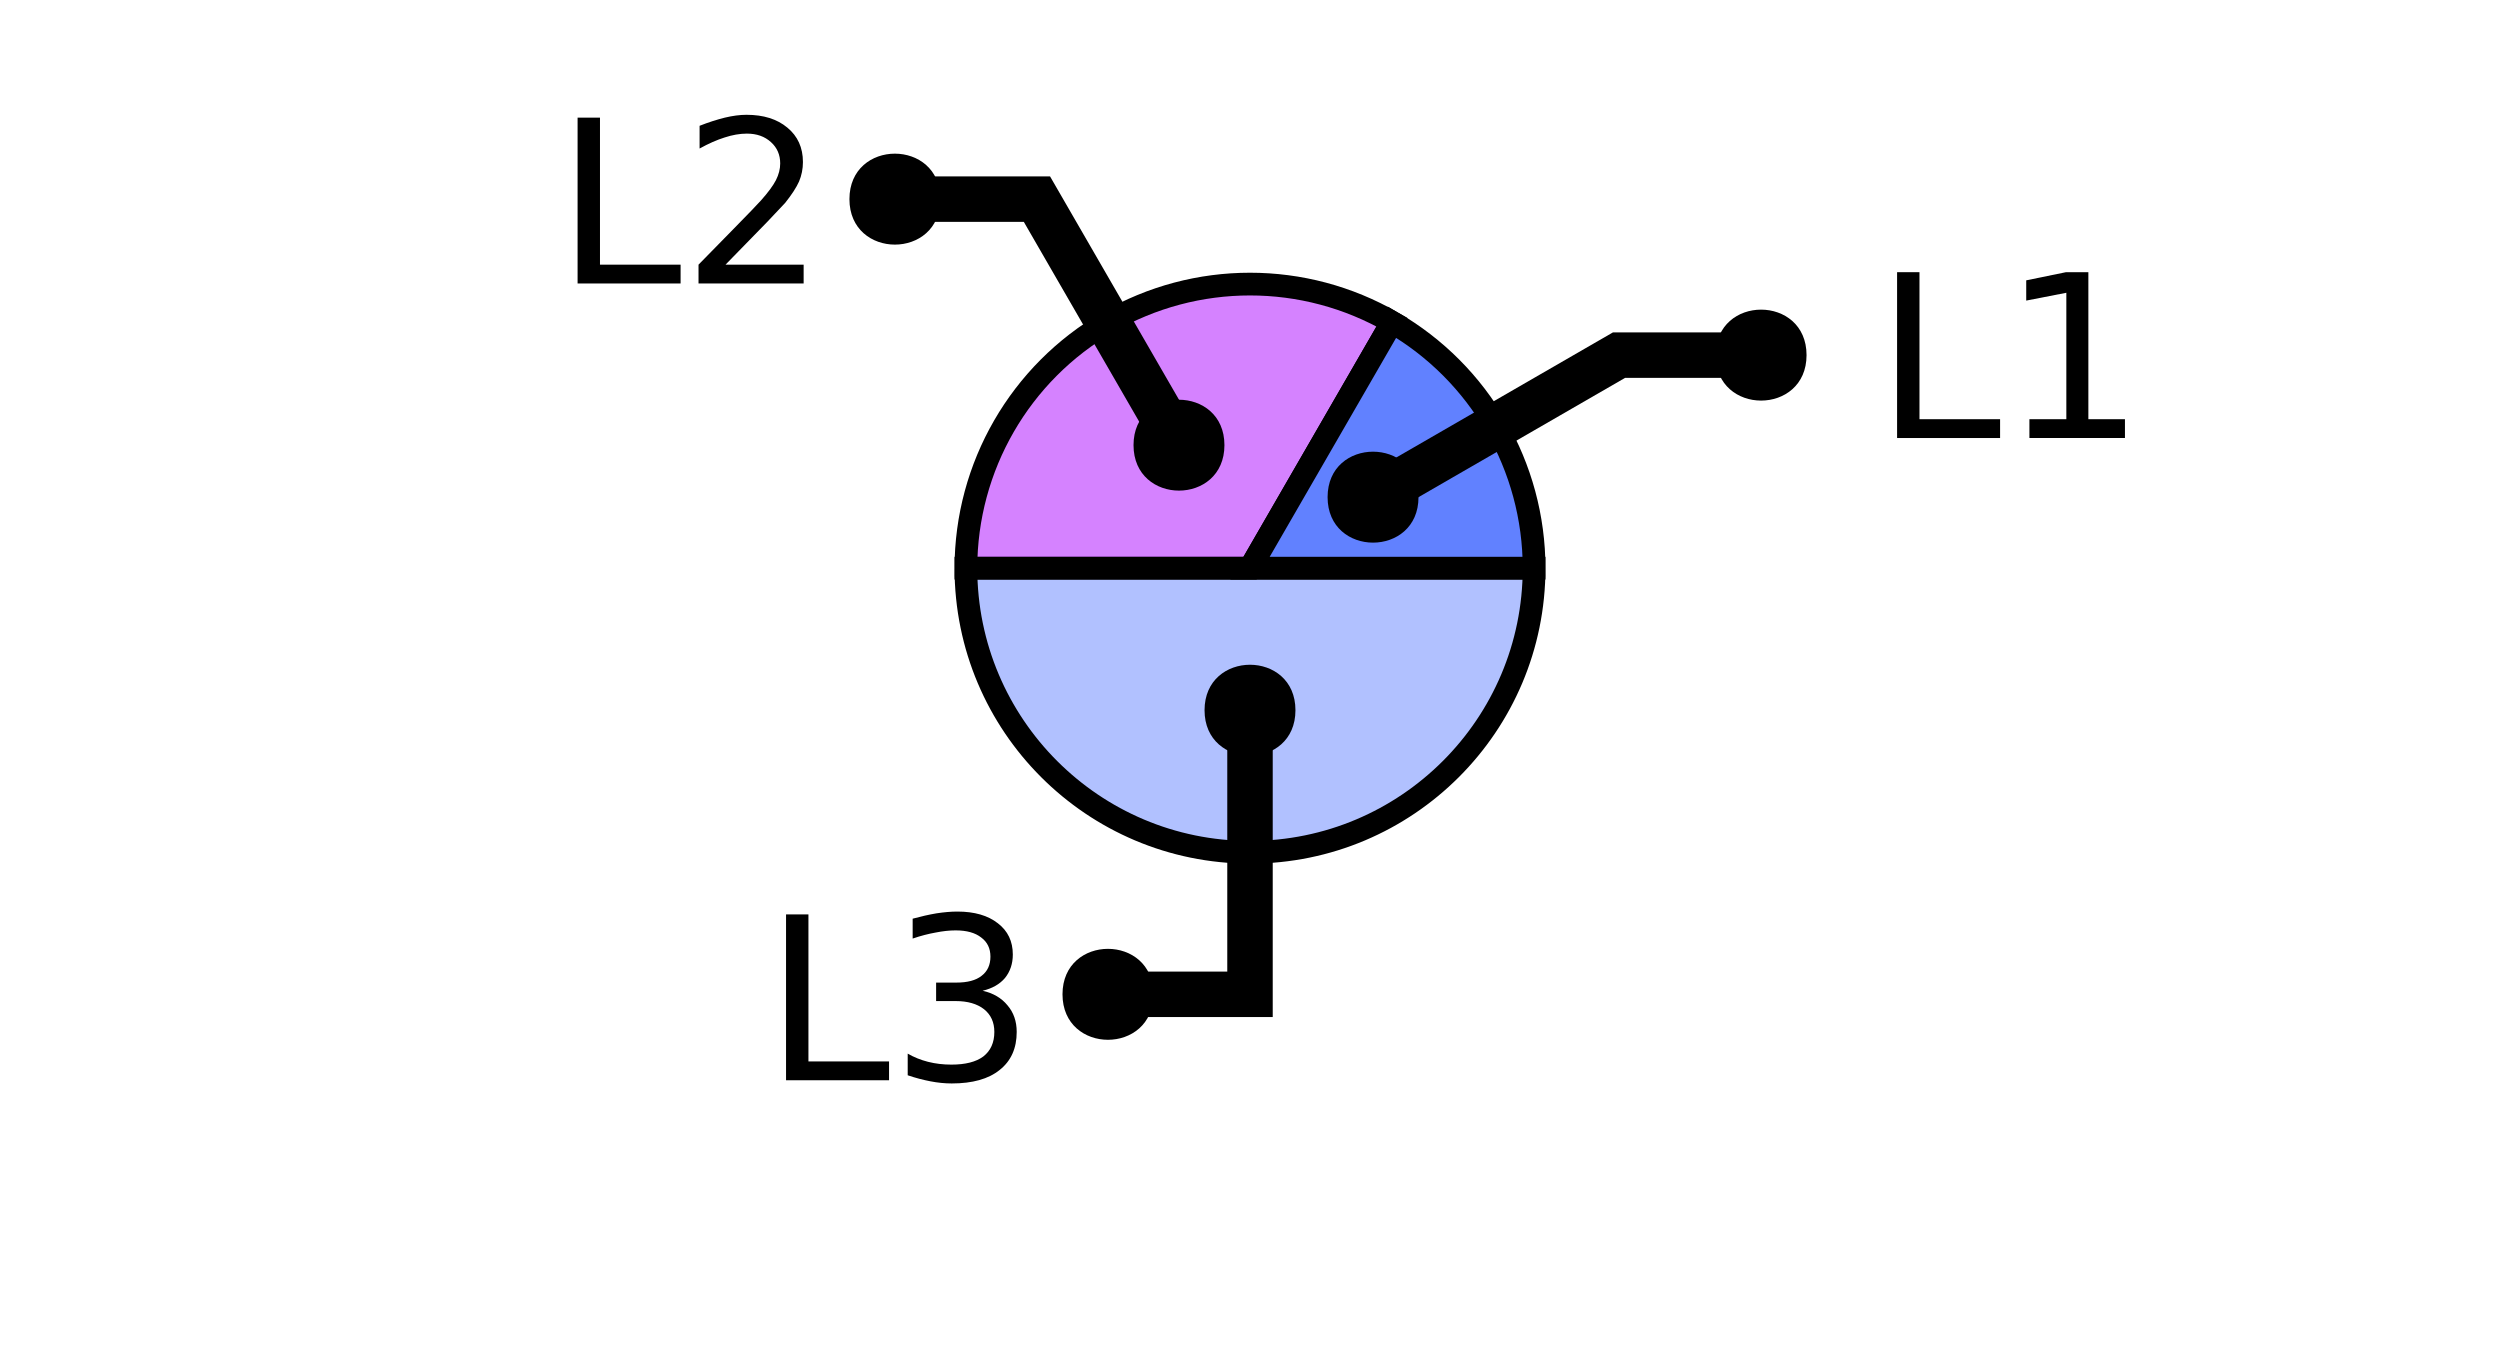
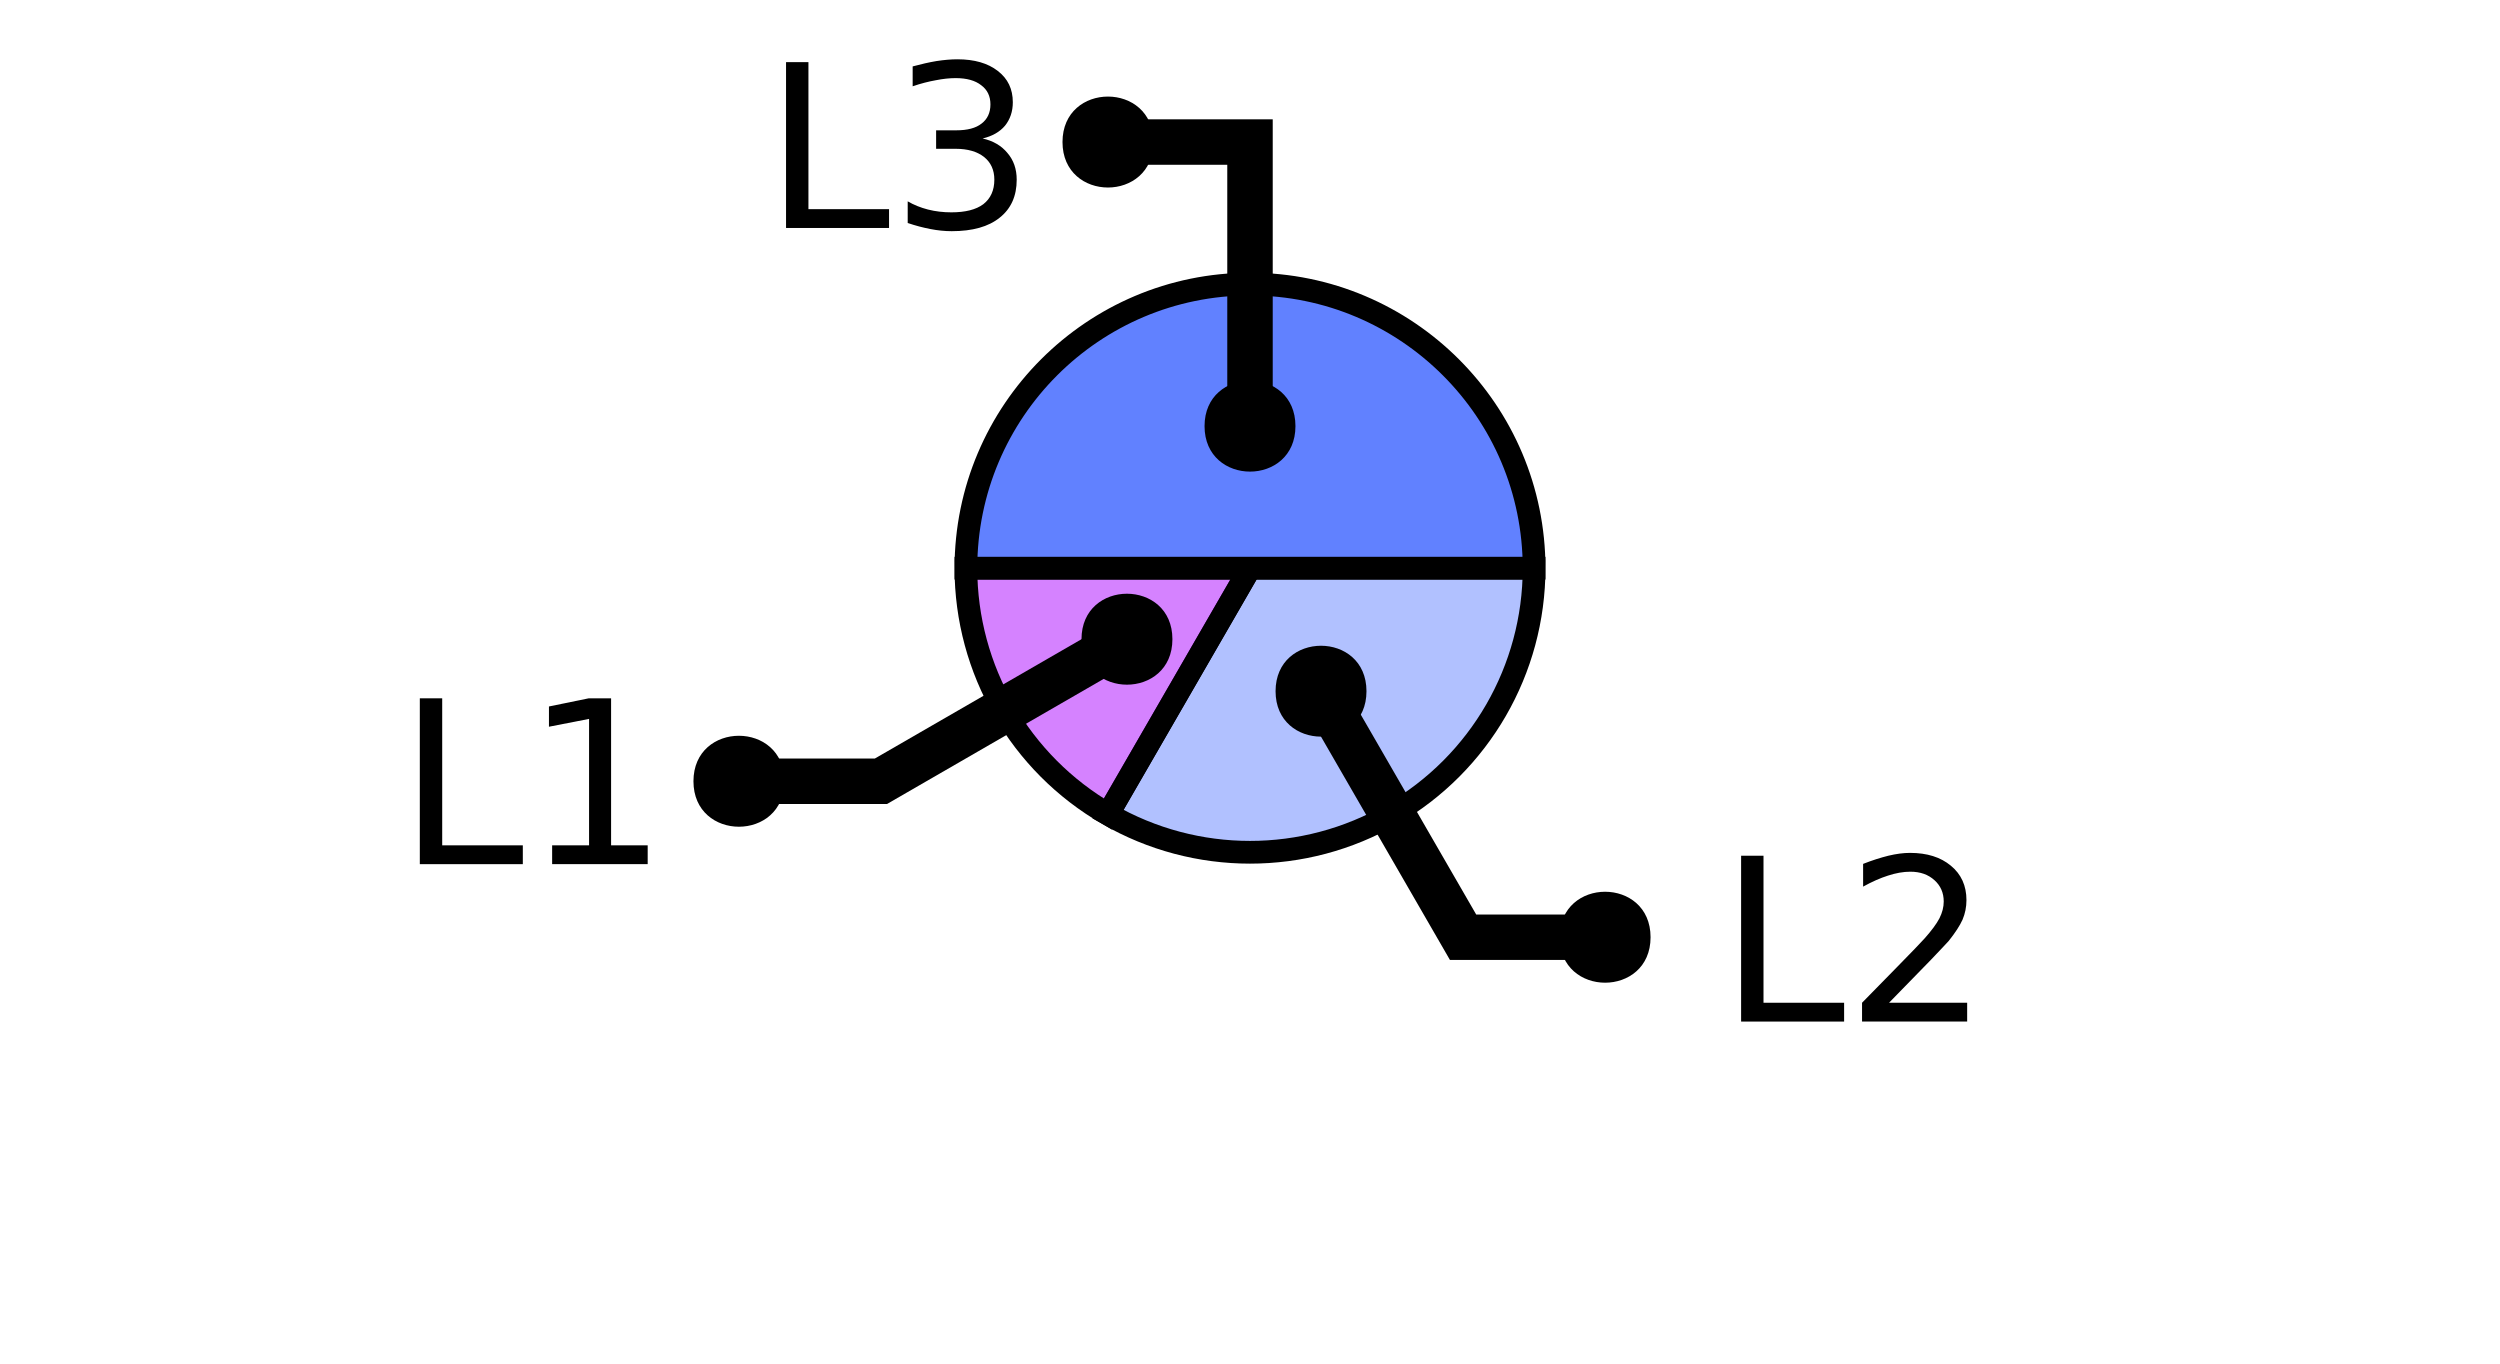
<svg xmlns="http://www.w3.org/2000/svg" xmlns:xlink="http://www.w3.org/1999/xlink" width="110pt" height="60pt" viewBox="0 0 110 60" version="1.1">
  <defs>
    <g>
      <symbol overflow="visible" id="glyph0-0">
        <path style="stroke:none;" d="M 0.5 1.766 L 0.5 -7.047 L 5.5 -7.047 L 5.5 1.766 Z M 1.062 1.219 L 4.938 1.219 L 4.938 -6.484 L 1.062 -6.484 Z M 1.062 1.219 " />
      </symbol>
      <symbol overflow="visible" id="glyph0-1">
        <path style="stroke:none;" d="M 0.984 -7.297 L 1.969 -7.297 L 1.969 -0.828 L 5.516 -0.828 L 5.516 0 L 0.984 0 Z M 0.984 -7.297 " />
      </symbol>
      <symbol overflow="visible" id="glyph0-2">
-         <path style="stroke:none;" d="M 4.062 -3.938 C 4.531 -3.832 4.895 -3.617 5.156 -3.297 C 5.426 -2.984 5.562 -2.594 5.562 -2.125 C 5.562 -1.406 5.312 -0.848 4.812 -0.453 C 4.32 -0.055 3.617 0.141 2.703 0.141 C 2.398 0.141 2.086 0.109 1.766 0.047 C 1.441 -0.016 1.109 -0.102 0.766 -0.219 L 0.766 -1.172 C 1.035 -1.016 1.332 -0.895 1.656 -0.812 C 1.988 -0.727 2.332 -0.688 2.688 -0.688 C 3.301 -0.688 3.77 -0.805 4.094 -1.047 C 4.414 -1.297 4.578 -1.656 4.578 -2.125 C 4.578 -2.551 4.426 -2.883 4.125 -3.125 C 3.82 -3.363 3.406 -3.484 2.875 -3.484 L 2.016 -3.484 L 2.016 -4.297 L 2.906 -4.297 C 3.395 -4.297 3.766 -4.395 4.016 -4.594 C 4.273 -4.789 4.406 -5.07 4.406 -5.438 C 4.406 -5.801 4.27 -6.082 4 -6.281 C 3.738 -6.488 3.363 -6.594 2.875 -6.594 C 2.602 -6.594 2.312 -6.562 2 -6.5 C 1.688 -6.445 1.348 -6.359 0.984 -6.234 L 0.984 -7.109 C 1.359 -7.211 1.707 -7.289 2.031 -7.344 C 2.363 -7.395 2.672 -7.422 2.953 -7.422 C 3.703 -7.422 4.297 -7.25 4.734 -6.906 C 5.172 -6.57 5.391 -6.113 5.391 -5.531 C 5.391 -5.125 5.273 -4.781 5.047 -4.5 C 4.816 -4.227 4.488 -4.039 4.062 -3.938 Z M 4.062 -3.938 " />
+         <path style="stroke:none;" d="M 1.922 -0.828 L 5.359 -0.828 L 5.359 0 L 0.734 0 L 0.734 -0.828 C 1.109 -1.211 1.617 -1.734 2.266 -2.391 C 2.91 -3.047 3.316 -3.469 3.484 -3.656 C 3.797 -4.008 4.016 -4.305 4.141 -4.547 C 4.266 -4.797 4.328 -5.039 4.328 -5.281 C 4.328 -5.664 4.191 -5.977 3.922 -6.219 C 3.648 -6.469 3.297 -6.594 2.859 -6.594 C 2.547 -6.594 2.219 -6.535 1.875 -6.422 C 1.539 -6.316 1.176 -6.156 0.781 -5.938 L 0.781 -6.938 C 1.176 -7.094 1.547 -7.211 1.891 -7.297 C 2.234 -7.379 2.551 -7.422 2.844 -7.422 C 3.594 -7.422 4.191 -7.234 4.641 -6.859 C 5.098 -6.484 5.328 -5.977 5.328 -5.344 C 5.328 -5.039 5.27 -4.754 5.156 -4.484 C 5.039 -4.223 4.836 -3.91 4.547 -3.547 C 4.461 -3.453 4.203 -3.176 3.766 -2.719 C 3.328 -2.27 2.711 -1.641 1.922 -0.828 Z M 1.922 -0.828 " />
      </symbol>
      <symbol overflow="visible" id="glyph0-3">
-         <path style="stroke:none;" d="M 1.922 -0.828 L 5.359 -0.828 L 5.359 0 L 0.734 0 L 0.734 -0.828 C 1.109 -1.211 1.617 -1.734 2.266 -2.391 C 2.91 -3.047 3.316 -3.469 3.484 -3.656 C 3.797 -4.008 4.016 -4.305 4.141 -4.547 C 4.266 -4.797 4.328 -5.039 4.328 -5.281 C 4.328 -5.664 4.191 -5.977 3.922 -6.219 C 3.648 -6.469 3.297 -6.594 2.859 -6.594 C 2.547 -6.594 2.219 -6.535 1.875 -6.422 C 1.539 -6.316 1.176 -6.156 0.781 -5.938 L 0.781 -6.938 C 1.176 -7.094 1.547 -7.211 1.891 -7.297 C 2.234 -7.379 2.551 -7.422 2.844 -7.422 C 3.594 -7.422 4.191 -7.234 4.641 -6.859 C 5.098 -6.484 5.328 -5.977 5.328 -5.344 C 5.328 -5.039 5.27 -4.754 5.156 -4.484 C 5.039 -4.223 4.836 -3.91 4.547 -3.547 C 4.461 -3.453 4.203 -3.176 3.766 -2.719 C 3.328 -2.27 2.711 -1.641 1.922 -0.828 Z M 1.922 -0.828 " />
+         <path style="stroke:none;" d="M 1.234 -0.828 L 2.859 -0.828 L 2.859 -6.391 L 1.094 -6.047 L 1.094 -6.938 L 2.844 -7.297 L 3.828 -7.297 L 3.828 -0.828 L 5.438 -0.828 L 5.438 0 L 1.234 0 Z M 1.234 -0.828 " />
      </symbol>
      <symbol overflow="visible" id="glyph0-4">
-         <path style="stroke:none;" d="M 1.234 -0.828 L 2.859 -0.828 L 2.859 -6.391 L 1.094 -6.047 L 1.094 -6.938 L 2.844 -7.297 L 3.828 -7.297 L 3.828 -0.828 L 5.438 -0.828 L 5.438 0 L 1.234 0 Z M 1.234 -0.828 " />
+         <path style="stroke:none;" d="M 4.062 -3.938 C 4.531 -3.832 4.895 -3.617 5.156 -3.297 C 5.426 -2.984 5.562 -2.594 5.562 -2.125 C 5.562 -1.406 5.312 -0.848 4.812 -0.453 C 4.32 -0.055 3.617 0.141 2.703 0.141 C 2.398 0.141 2.086 0.109 1.766 0.047 C 1.441 -0.016 1.109 -0.102 0.766 -0.219 L 0.766 -1.172 C 1.035 -1.016 1.332 -0.895 1.656 -0.812 C 1.988 -0.727 2.332 -0.688 2.688 -0.688 C 3.301 -0.688 3.77 -0.805 4.094 -1.047 C 4.414 -1.297 4.578 -1.656 4.578 -2.125 C 4.578 -2.551 4.426 -2.883 4.125 -3.125 C 3.82 -3.363 3.406 -3.484 2.875 -3.484 L 2.016 -3.484 L 2.016 -4.297 L 2.906 -4.297 C 3.395 -4.297 3.766 -4.395 4.016 -4.594 C 4.273 -4.789 4.406 -5.07 4.406 -5.438 C 4.406 -5.801 4.27 -6.082 4 -6.281 C 3.738 -6.488 3.363 -6.594 2.875 -6.594 C 2.602 -6.594 2.312 -6.562 2 -6.5 C 1.688 -6.445 1.348 -6.359 0.984 -6.234 L 0.984 -7.109 C 1.359 -7.211 1.707 -7.289 2.031 -7.344 C 2.363 -7.395 2.672 -7.422 2.953 -7.422 C 3.703 -7.422 4.297 -7.25 4.734 -6.906 C 5.172 -6.57 5.391 -6.113 5.391 -5.531 C 5.391 -5.125 5.273 -4.781 5.047 -4.5 C 4.816 -4.227 4.488 -4.039 4.062 -3.938 Z M 4.062 -3.938 " />
      </symbol>
    </g>
    <clipPath id="clip1">
-       <path d="M 28 10 L 82 10 L 82 50 L 28 50 Z M 28 10 " />
+       <path d="M 34 10 L 82 10 L 82 50 L 34 50 Z M 34 10 " />
    </clipPath>
    <clipPath id="clip2">
-       <path d="M 32 0 L 106 0 L 106 50 L 32 50 Z M 32 0 " />
+       <path d="M 29 2 L 99 2 L 99 50 L 29 50 Z M 29 2 " />
+     </clipPath>
+     <clipPath id="clip3">
+       <path d="M 4 0 L 78 0 L 78 50 L 4 50 Z M 4 0 " />
    </clipPath>
  </defs>
  <g id="surface2">
-     <path style=" stroke:none;fill-rule:nonzero;fill:rgb(38.039%,50.588%,100%);fill-opacity:0.49;" d="M 55 25 L 67.5 25 C 67.5 31.902 61.902 37.5 55 37.5 C 48.098 37.5 42.5 31.902 42.5 25 Z M 55 25 " />
+     <path style=" stroke:none;fill-rule:nonzero;fill:rgb(38.039%,50.588%,100%);fill-opacity:0.49;" d="M 55 25 L 67.5 25 C 67.5 29.465 65.117 33.594 61.25 35.824 C 57.383 38.059 52.617 38.059 48.75 35.824 Z M 55 25 " />
    <g clip-path="url(#clip1)" clip-rule="nonzero">
-       <path style="fill:none;stroke-width:1;stroke-linecap:butt;stroke-linejoin:miter;stroke:rgb(0%,0%,0%);stroke-opacity:1;stroke-miterlimit:10;" d="M 55 25 L 67.5 25 C 67.5 31.902 61.902 37.5 55 37.5 C 48.098 37.5 42.5 31.902 42.5 25 Z M 55 25 " />
+       <path style="fill:none;stroke-width:1;stroke-linecap:butt;stroke-linejoin:miter;stroke:rgb(0%,0%,0%);stroke-opacity:1;stroke-miterlimit:10;" d="M 55 25 L 67.5 25 C 67.5 29.465 65.117 33.594 61.25 35.824 C 57.383 38.059 52.617 38.059 48.75 35.824 Z M 55 25 " />
    </g>
-     <path style="fill-rule:nonzero;fill:rgb(66.667%,0%,100%);fill-opacity:0.49;stroke-width:1;stroke-linecap:butt;stroke-linejoin:miter;stroke:rgb(0%,0%,0%);stroke-opacity:1;stroke-miterlimit:10;" d="M 55 25 L 42.5 25 C 42.5 20.535 44.883 16.406 48.75 14.176 C 52.617 11.941 57.383 11.941 61.25 14.176 Z M 55 25 " />
-     <path style="fill-rule:nonzero;fill:rgb(38.039%,50.588%,100%);fill-opacity:1;stroke-width:1;stroke-linecap:butt;stroke-linejoin:miter;stroke:rgb(0%,0%,0%);stroke-opacity:1;stroke-miterlimit:10;" d="M 55 25 L 61.25 14.176 C 65.117 16.406 67.5 20.535 67.5 25 Z M 55 25 " />
+     <path style="fill-rule:nonzero;fill:rgb(66.667%,0%,100%);fill-opacity:0.49;stroke-width:1;stroke-linecap:butt;stroke-linejoin:miter;stroke:rgb(0%,0%,0%);stroke-opacity:1;stroke-miterlimit:10;" d="M 55 25 L 48.75 35.824 C 44.883 33.594 42.5 29.465 42.5 25 Z M 55 25 " />
+     <path style="fill-rule:nonzero;fill:rgb(38.039%,50.588%,100%);fill-opacity:1;stroke-width:1;stroke-linecap:butt;stroke-linejoin:miter;stroke:rgb(0%,0%,0%);stroke-opacity:1;stroke-miterlimit:10;" d="M 55 25 L 42.5 25 C 42.5 18.098 48.098 12.5 55 12.5 C 61.902 12.5 67.5 18.098 67.5 25 Z M 55 25 " />
    <g style="fill:rgb(0%,0%,0%);fill-opacity:1;">
-       <use xlink:href="#glyph0-1" x="33.602" y="47.531" />
-       <use xlink:href="#glyph0-2" x="39.173" y="47.531" />
-     </g>
-     <path style="fill:none;stroke-width:2;stroke-linecap:butt;stroke-linejoin:miter;stroke:rgb(0%,0%,0%);stroke-opacity:1;stroke-miterlimit:10;" d="M 55 31.25 L 55 43.75 L 48.75 43.75 M 45.535 47.531 " />
-     <path style=" stroke:none;fill-rule:nonzero;fill:rgb(0%,0%,0%);fill-opacity:1;" d="M 57 31.25 C 57 33.918 53 33.918 53 31.25 C 53 28.582 57 28.582 57 31.25 L 50.75 43.75 C 50.75 46.418 46.75 46.418 46.75 43.75 C 46.75 41.082 50.75 41.082 50.75 43.75 " />
-     <g style="fill:rgb(0%,0%,0%);fill-opacity:1;">
-       <use xlink:href="#glyph0-1" x="24.43" y="12.473" />
-       <use xlink:href="#glyph0-3" x="30.001" y="12.473" />
-     </g>
-     <path style="fill:none;stroke-width:2;stroke-linecap:butt;stroke-linejoin:miter;stroke:rgb(0%,0%,0%);stroke-opacity:1;stroke-miterlimit:10;" d="M 51.875 19.586 L 45.625 8.762 L 39.375 8.762 M 36.363 12.473 " />
-     <path style=" stroke:none;fill-rule:nonzero;fill:rgb(0%,0%,0%);fill-opacity:1;" d="M 53.875 19.586 C 53.875 22.254 49.875 22.254 49.875 19.586 C 49.875 16.922 53.875 16.922 53.875 19.586 L 41.375 8.762 C 41.375 11.43 37.375 11.43 37.375 8.762 C 37.375 6.094 41.375 6.094 41.375 8.762 " />
-     <g style="fill:rgb(0%,0%,0%);fill-opacity:1;">
-       <use xlink:href="#glyph0-1" x="82.488" y="19.273" />
-       <use xlink:href="#glyph0-4" x="88.06" y="19.273" />
+       <use xlink:href="#glyph0-1" x="75.625" y="44.949" />
+       <use xlink:href="#glyph0-2" x="81.196" y="44.949" />
    </g>
    <g clip-path="url(#clip2)" clip-rule="nonzero">
-       <path style="fill:none;stroke-width:2;stroke-linecap:butt;stroke-linejoin:miter;stroke:rgb(0%,0%,0%);stroke-opacity:1;stroke-miterlimit:10;" d="M 60.414 21.875 L 71.238 15.625 L 77.488 15.625 M 94.422 19.273 " />
+       <path style="fill:none;stroke-width:2;stroke-linecap:butt;stroke-linejoin:miter;stroke:rgb(0%,0%,0%);stroke-opacity:1;stroke-miterlimit:10;" d="M 58.125 30.414 L 64.375 41.238 L 70.625 41.238 M 87.559 44.949 " />
    </g>
-     <path style=" stroke:none;fill-rule:nonzero;fill:rgb(0%,0%,0%);fill-opacity:1;" d="M 62.414 21.875 C 62.414 24.543 58.414 24.543 58.414 21.875 C 58.414 19.207 62.414 19.207 62.414 21.875 L 79.488 15.625 C 79.488 18.293 75.488 18.293 75.488 15.625 C 75.488 12.957 79.488 12.957 79.488 15.625 " />
+     <path style=" stroke:none;fill-rule:nonzero;fill:rgb(0%,0%,0%);fill-opacity:1;" d="M 60.125 30.414 C 60.125 33.078 56.125 33.078 56.125 30.414 C 56.125 27.746 60.125 27.746 60.125 30.414 L 72.625 41.238 C 72.625 43.906 68.625 43.906 68.625 41.238 C 68.625 38.57 72.625 38.57 72.625 41.238 " />
+     <g style="fill:rgb(0%,0%,0%);fill-opacity:1;">
+       <use xlink:href="#glyph0-1" x="17.488" y="38.023" />
+       <use xlink:href="#glyph0-3" x="23.06" y="38.023" />
+     </g>
+     <g clip-path="url(#clip3)" clip-rule="nonzero">
+       <path style="fill:none;stroke-width:2;stroke-linecap:butt;stroke-linejoin:miter;stroke:rgb(0%,0%,0%);stroke-opacity:1;stroke-miterlimit:10;" d="M 49.586 28.125 L 38.762 34.375 L 32.512 34.375 M 29.422 38.023 " />
+     </g>
+     <path style=" stroke:none;fill-rule:nonzero;fill:rgb(0%,0%,0%);fill-opacity:1;" d="M 51.586 28.125 C 51.586 30.793 47.586 30.793 47.586 28.125 C 47.586 25.457 51.586 25.457 51.586 28.125 L 34.512 34.375 C 34.512 37.043 30.512 37.043 30.512 34.375 C 30.512 31.707 34.512 31.707 34.512 34.375 " />
+     <g style="fill:rgb(0%,0%,0%);fill-opacity:1;">
+       <use xlink:href="#glyph0-1" x="33.602" y="10.031" />
+       <use xlink:href="#glyph0-4" x="39.173" y="10.031" />
+     </g>
+     <path style="fill:none;stroke-width:2;stroke-linecap:butt;stroke-linejoin:miter;stroke:rgb(0%,0%,0%);stroke-opacity:1;stroke-miterlimit:10;" d="M 55 18.75 L 55 6.25 L 48.75 6.25 M 45.535 10.031 " />
+     <path style=" stroke:none;fill-rule:nonzero;fill:rgb(0%,0%,0%);fill-opacity:1;" d="M 57 18.75 C 57 21.418 53 21.418 53 18.75 C 53 16.082 57 16.082 57 18.75 L 50.75 6.25 C 50.75 8.918 46.75 8.918 46.75 6.25 C 46.75 3.582 50.75 3.582 50.75 6.25 " />
  </g>
</svg>
